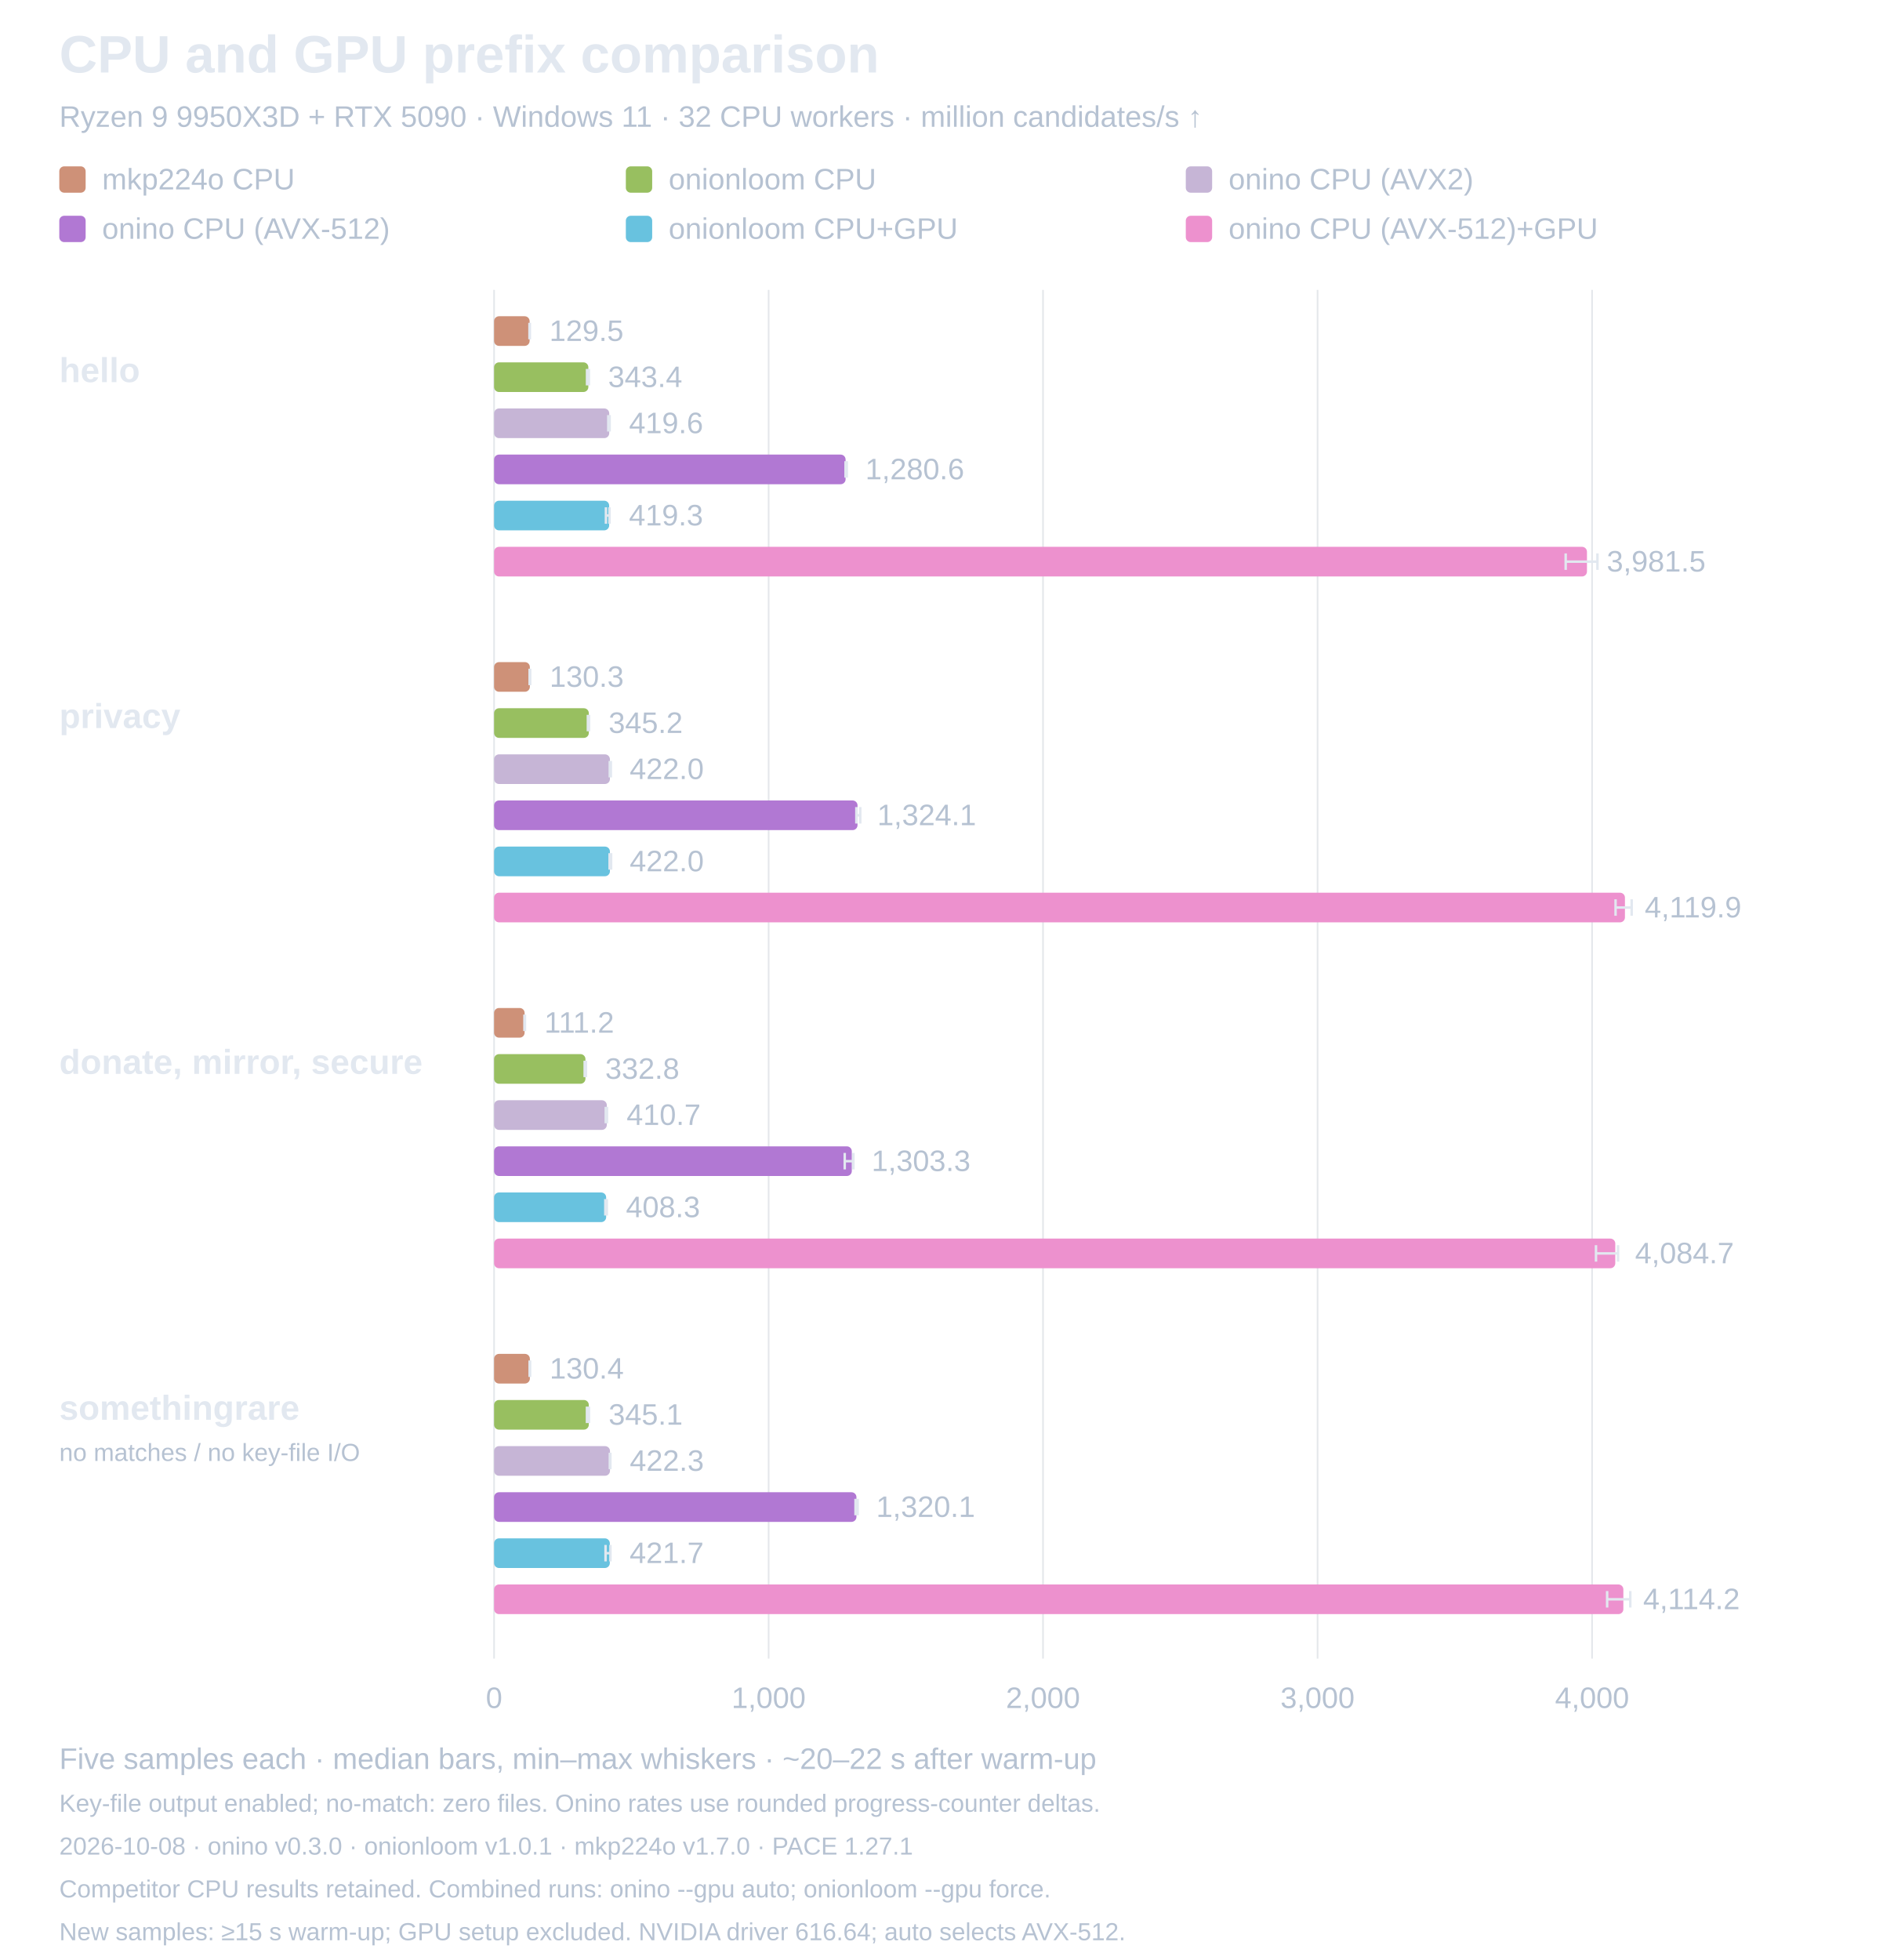
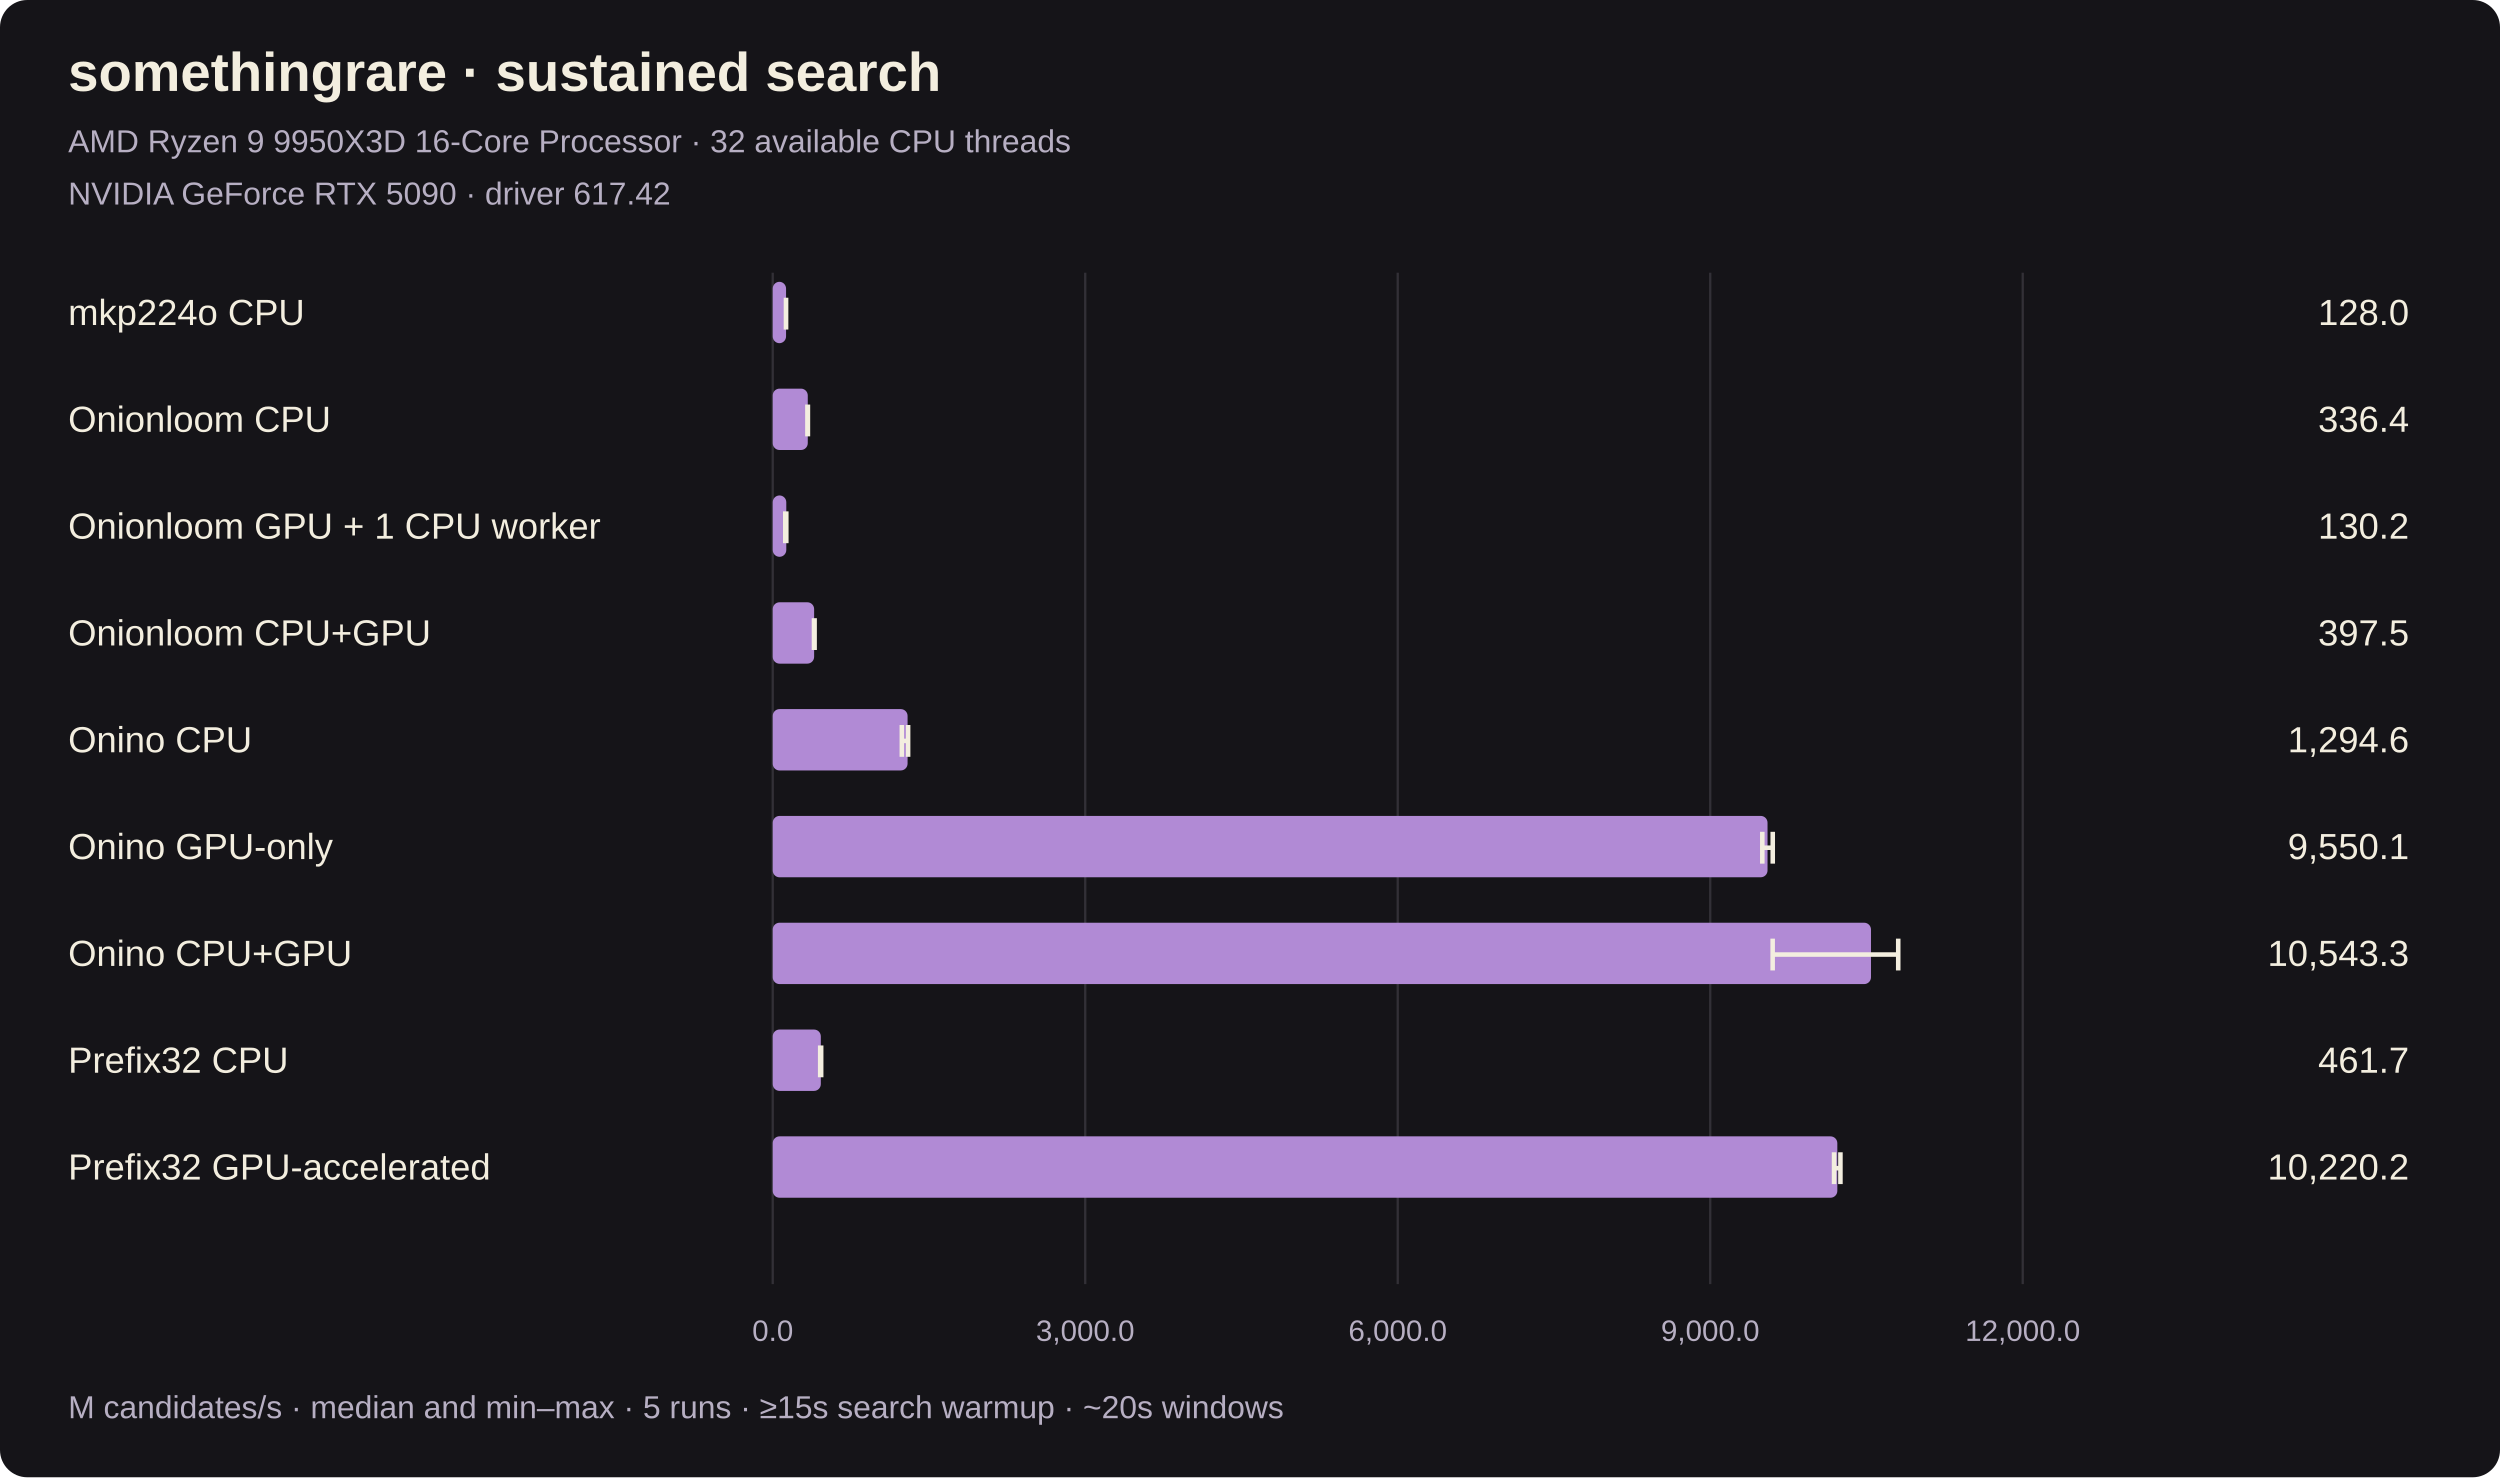
- <svg xmlns="http://www.w3.org/2000/svg" viewBox="0 0 1150 1190" role="img" aria-labelledby="title desc">
-   <style>svg{color-scheme:dark}text{font-family:Segoe UI,Arial,sans-serif;font-size:18px;fill:#b6c2d2}.title{font-size:32px;font-weight:600;fill:#e2e8f0}.heading{font-size:21px;font-weight:600;fill:#e2e8f0}.small{font-size:15px}.grid{stroke:#8592a3;stroke-opacity:0.22}.series{fill:none;stroke-width:3}.range{fill:none;stroke-width:1.5}</style>
-   <text x="36" y="44" class="title">CPU and GPU prefix comparison</text>
-   <text x="36" y="77">Ryzen 9 9950X3D + RTX 5090 · Windows 11 · 32 CPU workers · million candidates/s ↑</text>
-   <rect x="36" y="101" width="16" height="16" rx="3" fill="#ce9178" />
-   <text x="62" y="115">mkp224o CPU</text>
-   <rect x="380" y="101" width="16" height="16" rx="3" fill="#98bf60" />
-   <text x="406" y="115">onionloom CPU</text>
-   <rect x="720" y="101" width="16" height="16" rx="3" fill="#c6b5d6" />
-   <text x="746" y="115">onino CPU (AVX2)</text>
-   <rect x="36" y="131" width="16" height="16" rx="3" fill="#b178d3" />
-   <text x="62" y="145">onino CPU (AVX-512)</text>
-   <rect x="380" y="131" width="16" height="16" rx="3" fill="#68c2df" />
-   <text x="406" y="145">onionloom CPU+GPU</text>
-   <rect x="720" y="131" width="16" height="16" rx="3" fill="#ed91ce" />
-   <text x="746" y="145">onino CPU (AVX-512)+GPU</text>
-   <path d="M300.0,176V1007" class="grid" />
-   <text x="300.0" y="1037" text-anchor="middle">0</text>
-   <path d="M466.7,176V1007" class="grid" />
-   <text x="466.7" y="1037" text-anchor="middle">1,000</text>
-   <path d="M633.3,176V1007" class="grid" />
-   <text x="633.3" y="1037" text-anchor="middle">2,000</text>
-   <path d="M800.0,176V1007" class="grid" />
-   <text x="800.0" y="1037" text-anchor="middle">3,000</text>
-   <path d="M966.7,176V1007" class="grid" />
-   <text x="966.7" y="1037" text-anchor="middle">4,000</text>
-   <text x="36" y="232" class="heading">hello</text>
-   <rect x="300" y="192" width="21.58" height="18" rx="3" fill="#ce9178" />
-   <path d="M321.50,201H321.72M321.50,196v10M321.72,196v10" class="range" stroke="#e2e8f0" />
-   <text x="333.58" y="207">129.5</text>
-   <rect x="300" y="220" width="57.24" height="18" rx="3" fill="#98bf60" />
-   <path d="M356.44,229H357.54M356.44,224v10M357.54,224v10" class="range" stroke="#e2e8f0" />
-   <text x="369.24" y="235">343.4</text>
-   <rect x="300" y="248" width="69.93" height="18" rx="3" fill="#c6b5d6" />
-   <path d="M369.35,257H370.15M369.35,252v10M370.15,252v10" class="range" stroke="#e2e8f0" />
-   <text x="381.93" y="263">419.6</text>
-   <rect x="300" y="276" width="213.43" height="18" rx="3" fill="#b178d3" />
-   <path d="M513.41,285H514.13M513.41,280v10M514.13,280v10" class="range" stroke="#e2e8f0" />
-   <text x="525.43" y="291">1,280.6</text>
-   <rect x="300" y="304" width="69.88" height="18" rx="3" fill="#68c2df" />
-   <path d="M367.92,313H370.11M367.92,308v10M370.11,308v10" class="range" stroke="#e2e8f0" />
-   <text x="381.88" y="319">419.3</text>
-   <rect x="300" y="332" width="663.59" height="18" rx="3" fill="#ed91ce" />
-   <path d="M950.67,341H969.96M950.67,336v10M969.96,336v10" class="range" stroke="#e2e8f0" />
-   <text x="975.59" y="347">3,981.5</text>
-   <text x="36" y="442" class="heading">privacy</text>
-   <rect x="300" y="402" width="21.72" height="18" rx="3" fill="#ce9178" />
-   <path d="M321.58,411H321.90M321.58,406v10M321.90,406v10" class="range" stroke="#e2e8f0" />
-   <text x="333.72" y="417">130.3</text>
-   <rect x="300" y="430" width="57.53" height="18" rx="3" fill="#98bf60" />
-   <path d="M356.95,439H357.64M356.95,434v10M357.64,434v10" class="range" stroke="#e2e8f0" />
-   <text x="369.53" y="445">345.2</text>
-   <rect x="300" y="458" width="70.33" height="18" rx="3" fill="#c6b5d6" />
-   <path d="M370.25,467H370.89M370.25,462v10M370.89,462v10" class="range" stroke="#e2e8f0" />
-   <text x="382.33" y="473">422.0</text>
-   <rect x="300" y="486" width="220.68" height="18" rx="3" fill="#b178d3" />
-   <path d="M519.98,495H522.33M519.98,490v10M522.33,490v10" class="range" stroke="#e2e8f0" />
-   <text x="532.68" y="501">1,324.1</text>
-   <rect x="300" y="514" width="70.34" height="18" rx="3" fill="#68c2df" />
-   <path d="M370.14,523H371.05M370.14,518v10M371.05,518v10" class="range" stroke="#e2e8f0" />
-   <text x="382.34" y="529">422.0</text>
-   <rect x="300" y="542" width="686.65" height="18" rx="3" fill="#ed91ce" />
-   <path d="M980.96,551H990.73M980.96,546v10M990.73,546v10" class="range" stroke="#e2e8f0" />
-   <text x="998.65" y="557">4,119.9</text>
-   <text x="36" y="652" class="heading">donate, mirror, secure</text>
-   <rect x="300" y="612" width="18.54" height="18" rx="3" fill="#ce9178" />
-   <path d="M318.44,621H318.75M318.44,616v10M318.75,616v10" class="range" stroke="#e2e8f0" />
-   <text x="330.54" y="627">111.2</text>
-   <rect x="300" y="640" width="55.47" height="18" rx="3" fill="#98bf60" />
-   <path d="M355.01,649H355.77M355.01,644v10M355.77,644v10" class="range" stroke="#e2e8f0" />
-   <text x="367.47" y="655">332.8</text>
-   <rect x="300" y="668" width="68.45" height="18" rx="3" fill="#c6b5d6" />
-   <path d="M367.81,677H368.56M367.81,672v10M368.56,672v10" class="range" stroke="#e2e8f0" />
-   <text x="380.45" y="683">410.7</text>
-   <rect x="300" y="696" width="217.21" height="18" rx="3" fill="#b178d3" />
-   <path d="M512.91,705H518.18M512.91,700v10M518.18,700v10" class="range" stroke="#e2e8f0" />
-   <text x="529.21" y="711">1,303.3</text>
-   <rect x="300" y="724" width="68.05" height="18" rx="3" fill="#68c2df" />
-   <path d="M367.55,733H368.44M367.55,728v10M368.44,728v10" class="range" stroke="#e2e8f0" />
-   <text x="380.05" y="739">408.3</text>
-   <rect x="300" y="752" width="680.78" height="18" rx="3" fill="#ed91ce" />
-   <path d="M969.07,761H982.46M969.07,756v10M982.46,756v10" class="range" stroke="#e2e8f0" />
-   <text x="992.78" y="767">4,084.7</text>
-   <text x="36" y="862" class="heading">somethingrare</text>
-   <text x="36" y="887" class="small">no matches / no key-file I/O</text>
-   <rect x="300" y="822" width="21.73" height="18" rx="3" fill="#ce9178" />
-   <path d="M321.59,831H321.86M321.59,826v10M321.86,826v10" class="range" stroke="#e2e8f0" />
-   <text x="333.73" y="837">130.4</text>
-   <rect x="300" y="850" width="57.52" height="18" rx="3" fill="#98bf60" />
-   <path d="M356.39,859H357.59M356.39,854v10M357.59,854v10" class="range" stroke="#e2e8f0" />
-   <text x="369.52" y="865">345.1</text>
-   <rect x="300" y="878" width="70.38" height="18" rx="3" fill="#c6b5d6" />
-   <path d="M370.28,887H370.59M370.28,882v10M370.59,882v10" class="range" stroke="#e2e8f0" />
-   <text x="382.38" y="893">422.3</text>
-   <rect x="300" y="906" width="220.02" height="18" rx="3" fill="#b178d3" />
-   <path d="M519.46,915H520.76M519.46,910v10M520.76,910v10" class="range" stroke="#e2e8f0" />
-   <text x="532.02" y="921">1,320.1</text>
-   <rect x="300" y="934" width="70.28" height="18" rx="3" fill="#68c2df" />
-   <path d="M367.68,943H370.65M367.68,938v10M370.65,938v10" class="range" stroke="#e2e8f0" />
-   <text x="382.28" y="949">421.7</text>
-   <rect x="300" y="962" width="685.69" height="18" rx="3" fill="#ed91ce" />
-   <path d="M975.84,971H989.89M975.84,966v10M989.89,966v10" class="range" stroke="#e2e8f0" />
-   <text x="997.69" y="977">4,114.2</text>
-   <text x="36" y="1074">Five samples each · median bars, min–max whiskers · ~20–22 s after warm-up</text>
-   <text x="36" y="1100" class="small">Key-file output enabled; no-match: zero files. Onino rates use rounded progress-counter deltas.</text>
-   <text x="36" y="1126" class="small">2026-10-08 · onino v0.3.0 · onionloom v1.0.1 · mkp224o v1.7.0 · PACE 1.27.1</text>
-   <text x="36" y="1152" class="small">Competitor CPU results retained. Combined runs: onino --gpu auto; onionloom --gpu force.</text>
-   <text x="36" y="1178" class="small">New samples: ≥15 s warm-up; GPU setup excluded. NVIDIA driver 616.64; auto selects AVX-512.</text>
+ <svg xmlns="http://www.w3.org/2000/svg" viewBox="0 0 1100 650" role="img" aria-labelledby="title desc">
+   <rect width="1100" height="650" rx="12" fill="#151418" />
+   <g font-family="Segoe UI,Arial,sans-serif" fill="#f3eedf">
+     <text x="30" y="40" font-size="24" font-weight="700">somethingrare · sustained search</text>
+     <text x="30" y="67" font-size="14" fill="#b7afc3">AMD Ryzen 9 9950X3D 16-Core Processor · 32 available CPU threads</text>
+     <text x="30" y="90" font-size="14" fill="#b7afc3">NVIDIA GeForce RTX 5090 · driver 617.42</text>
+     <path d="M340 120V565" stroke="#b7afc3" opacity="0.18" />
+     <text x="340" y="590" text-anchor="middle" font-size="13" fill="#b7afc3">0.0</text>
+     <path d="M477.5 120V565" stroke="#b7afc3" opacity="0.18" />
+     <text x="477.5" y="590" text-anchor="middle" font-size="13" fill="#b7afc3">3,000.0</text>
+     <path d="M615 120V565" stroke="#b7afc3" opacity="0.18" />
+     <text x="615" y="590" text-anchor="middle" font-size="13" fill="#b7afc3">6,000.0</text>
+     <path d="M752.5 120V565" stroke="#b7afc3" opacity="0.18" />
+     <text x="752.5" y="590" text-anchor="middle" font-size="13" fill="#b7afc3">9,000.0</text>
+     <path d="M890 120V565" stroke="#b7afc3" opacity="0.18" />
+     <text x="890" y="590" text-anchor="middle" font-size="13" fill="#b7afc3">12,000.0</text>
+     <text x="30" y="143" font-size="16">mkp224o CPU</text>
+     <rect x="340" y="124" width="5.866" height="27" rx="3" fill="#b18ad5" />
+     <path d="M345.824 138H345.875M345.824 131V145M345.875 131V145" stroke="#f3eedf" stroke-width="2" />
+     <text x="1060" y="143" text-anchor="end" font-size="16">128.0</text>
+     <text x="30" y="190" font-size="16">Onionloom CPU</text>
+     <rect x="340" y="171" width="15.419" height="27" rx="3" fill="#b18ad5" />
+     <path d="M355.264 185H355.482M355.264 178V192M355.482 178V192" stroke="#f3eedf" stroke-width="2" />
+     <text x="1060" y="190" text-anchor="end" font-size="16">336.4</text>
+     <text x="30" y="237" font-size="16">Onionloom GPU + 1 CPU worker</text>
+     <rect x="340" y="218" width="5.969" height="27" rx="3" fill="#b18ad5" />
+     <path d="M345.518 232H345.97M345.518 225V239M345.97 225V239" stroke="#f3eedf" stroke-width="2" />
+     <text x="1060" y="237" text-anchor="end" font-size="16">130.2</text>
+     <text x="30" y="284" font-size="16">Onionloom CPU+GPU</text>
+     <rect x="340" y="265" width="18.217" height="27" rx="3" fill="#b18ad5" />
+     <path d="M358.158 279H358.423M358.158 272V286M358.423 272V286" stroke="#f3eedf" stroke-width="2" />
+     <text x="1060" y="284" text-anchor="end" font-size="16">397.5</text>
+     <text x="30" y="331" font-size="16">Onino CPU</text>
+     <rect x="340" y="312" width="59.334" height="27" rx="3" fill="#b18ad5" />
+     <path d="M396.809 326H399.571M396.809 319V333M399.571 319V333" stroke="#f3eedf" stroke-width="2" />
+     <text x="1060" y="331" text-anchor="end" font-size="16">1,294.6</text>
+     <text x="30" y="378" font-size="16">Onino GPU-only</text>
+     <rect x="340" y="359" width="437.713" height="27" rx="3" fill="#b18ad5" />
+     <path d="M775.415 373H780.005M775.415 366V380M780.005 366V380" stroke="#f3eedf" stroke-width="2" />
+     <text x="1060" y="378" text-anchor="end" font-size="16">9,550.1</text>
+     <text x="30" y="425" font-size="16">Onino CPU+GPU</text>
+     <rect x="340" y="406" width="483.235" height="27" rx="3" fill="#b18ad5" />
+     <path d="M779.968 420H835.219M779.968 413V427M835.219 413V427" stroke="#f3eedf" stroke-width="2" />
+     <text x="1060" y="425" text-anchor="end" font-size="16">10,543.3</text>
+     <text x="30" y="472" font-size="16">Prefix32 CPU</text>
+     <rect x="340" y="453" width="21.163" height="27" rx="3" fill="#b18ad5" />
+     <path d="M360.885 467H361.313M360.885 460V474M361.313 460V474" stroke="#f3eedf" stroke-width="2" />
+     <text x="1060" y="472" text-anchor="end" font-size="16">461.7</text>
+     <text x="30" y="519" font-size="16">Prefix32 GPU-accelerated</text>
+     <rect x="340" y="500" width="468.425" height="27" rx="3" fill="#b18ad5" />
+     <path d="M806.982 514H809.788M806.982 507V521M809.788 507V521" stroke="#f3eedf" stroke-width="2" />
+     <text x="1060" y="519" text-anchor="end" font-size="16">10,220.2</text>
+     <text x="30" y="624" font-size="14" fill="#b7afc3">M candidates/s · median and min–max · 5 runs · ≥15s search warmup · ~20s windows</text>
+   </g>
</svg>
